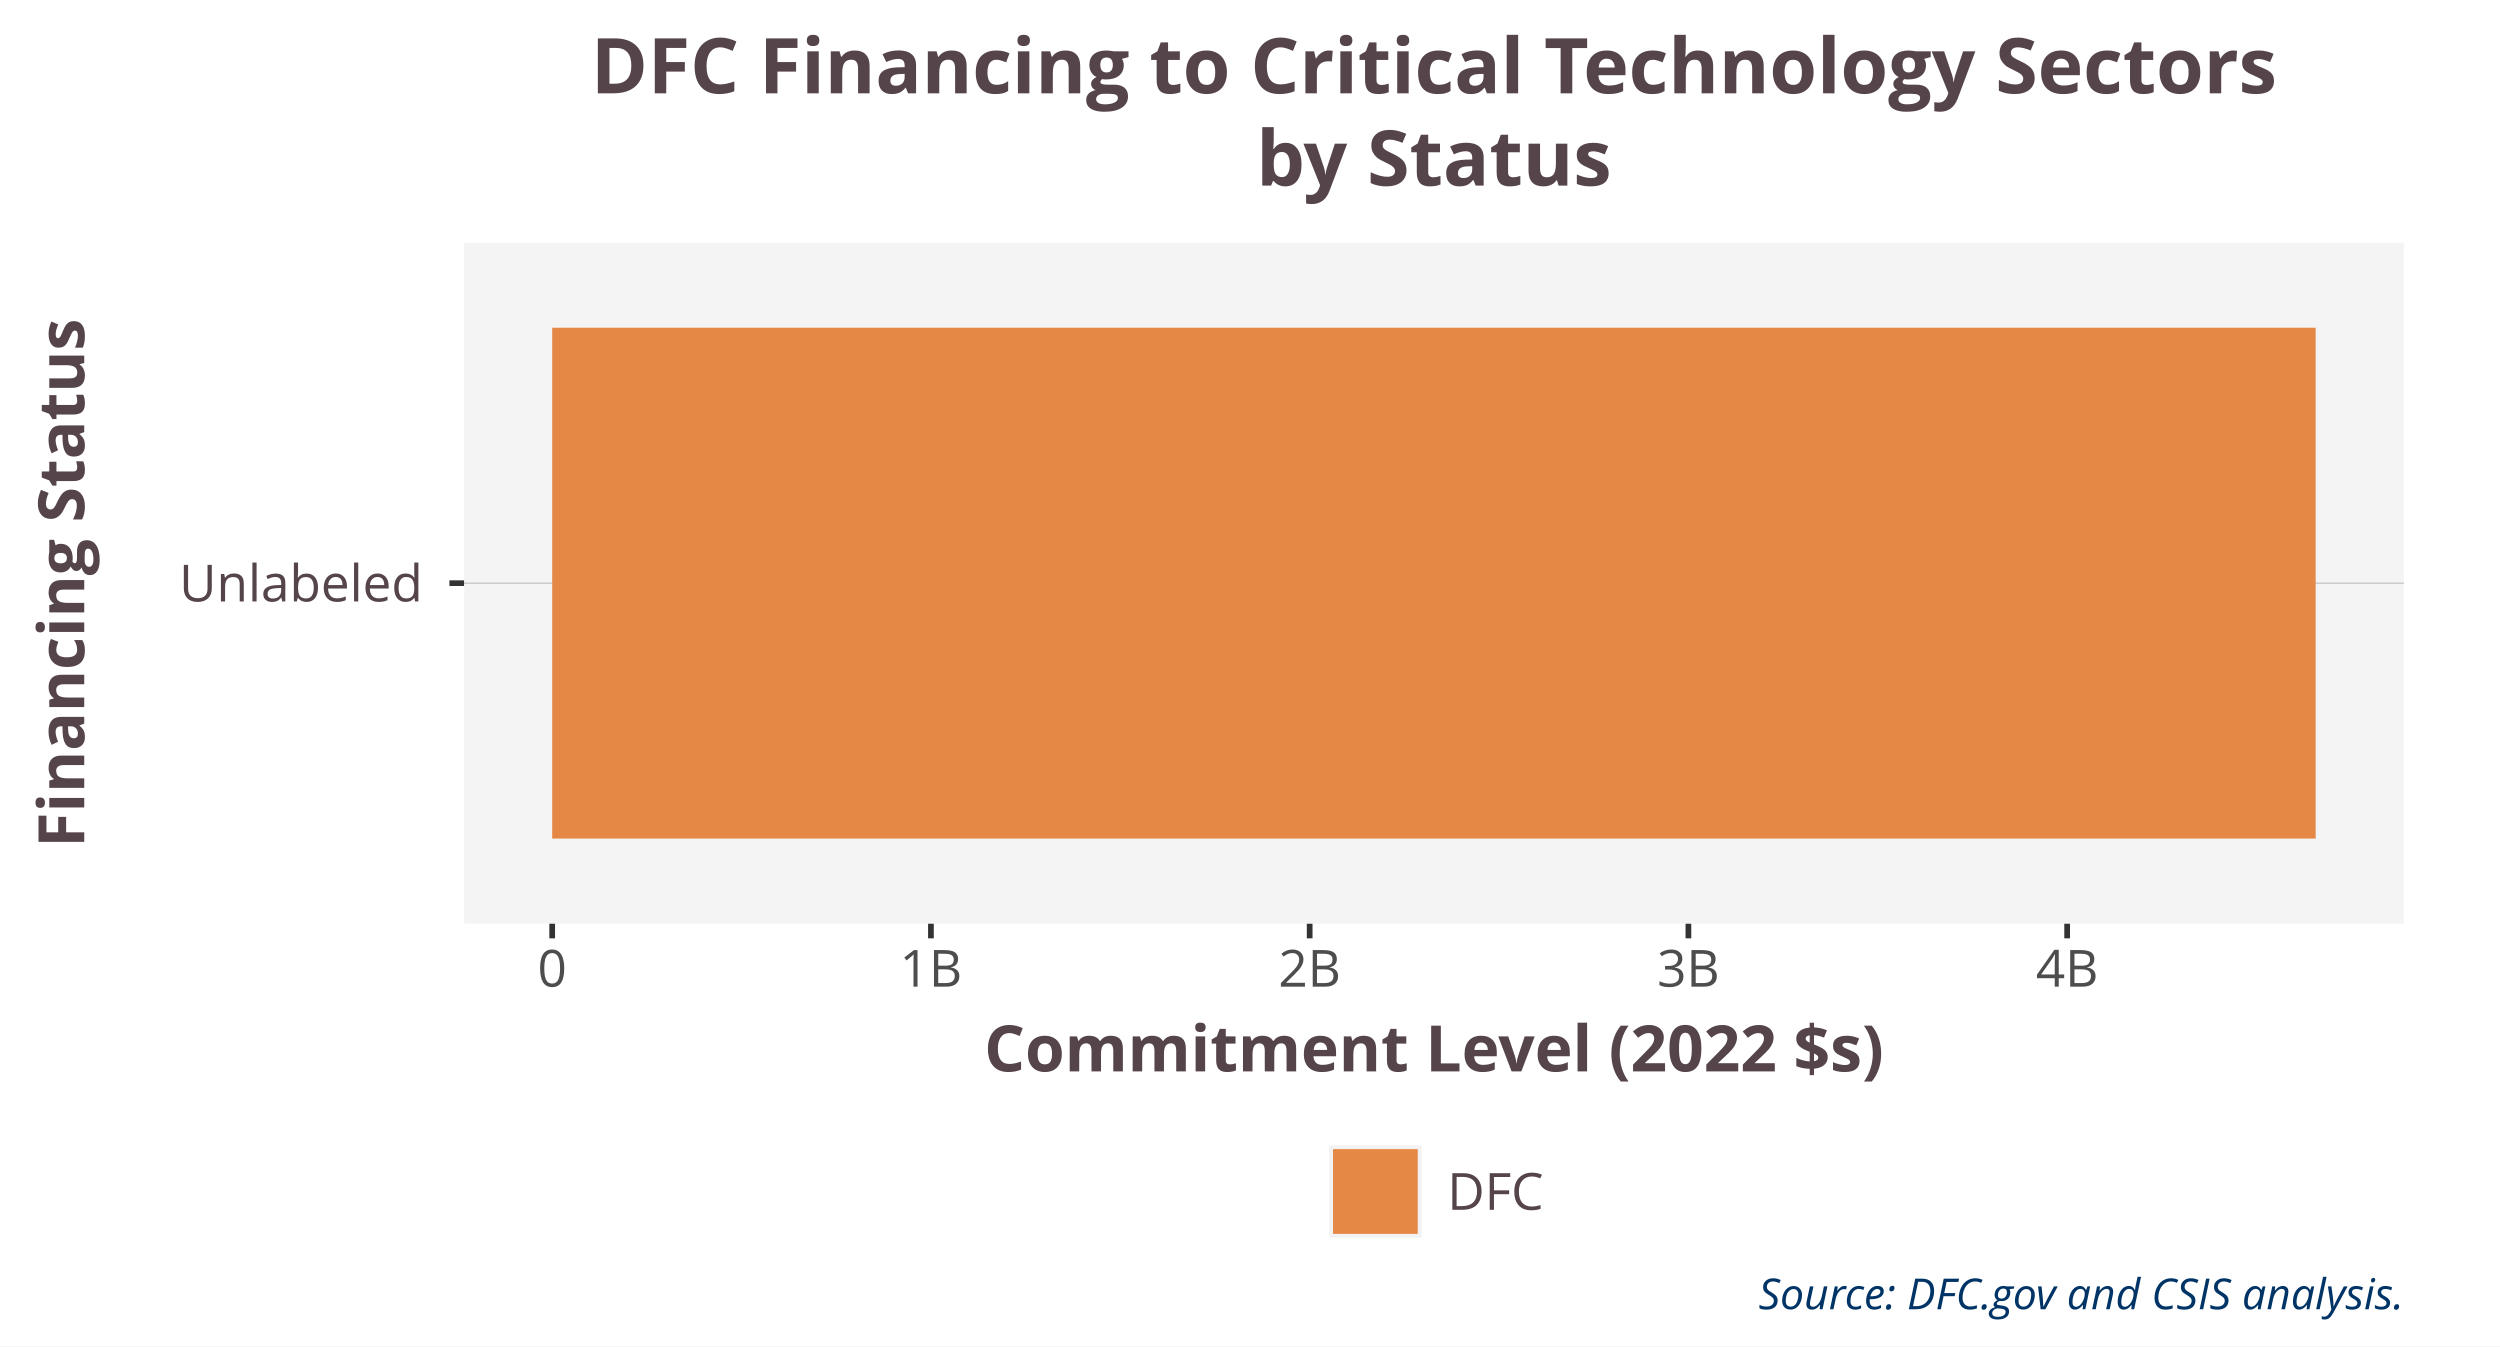
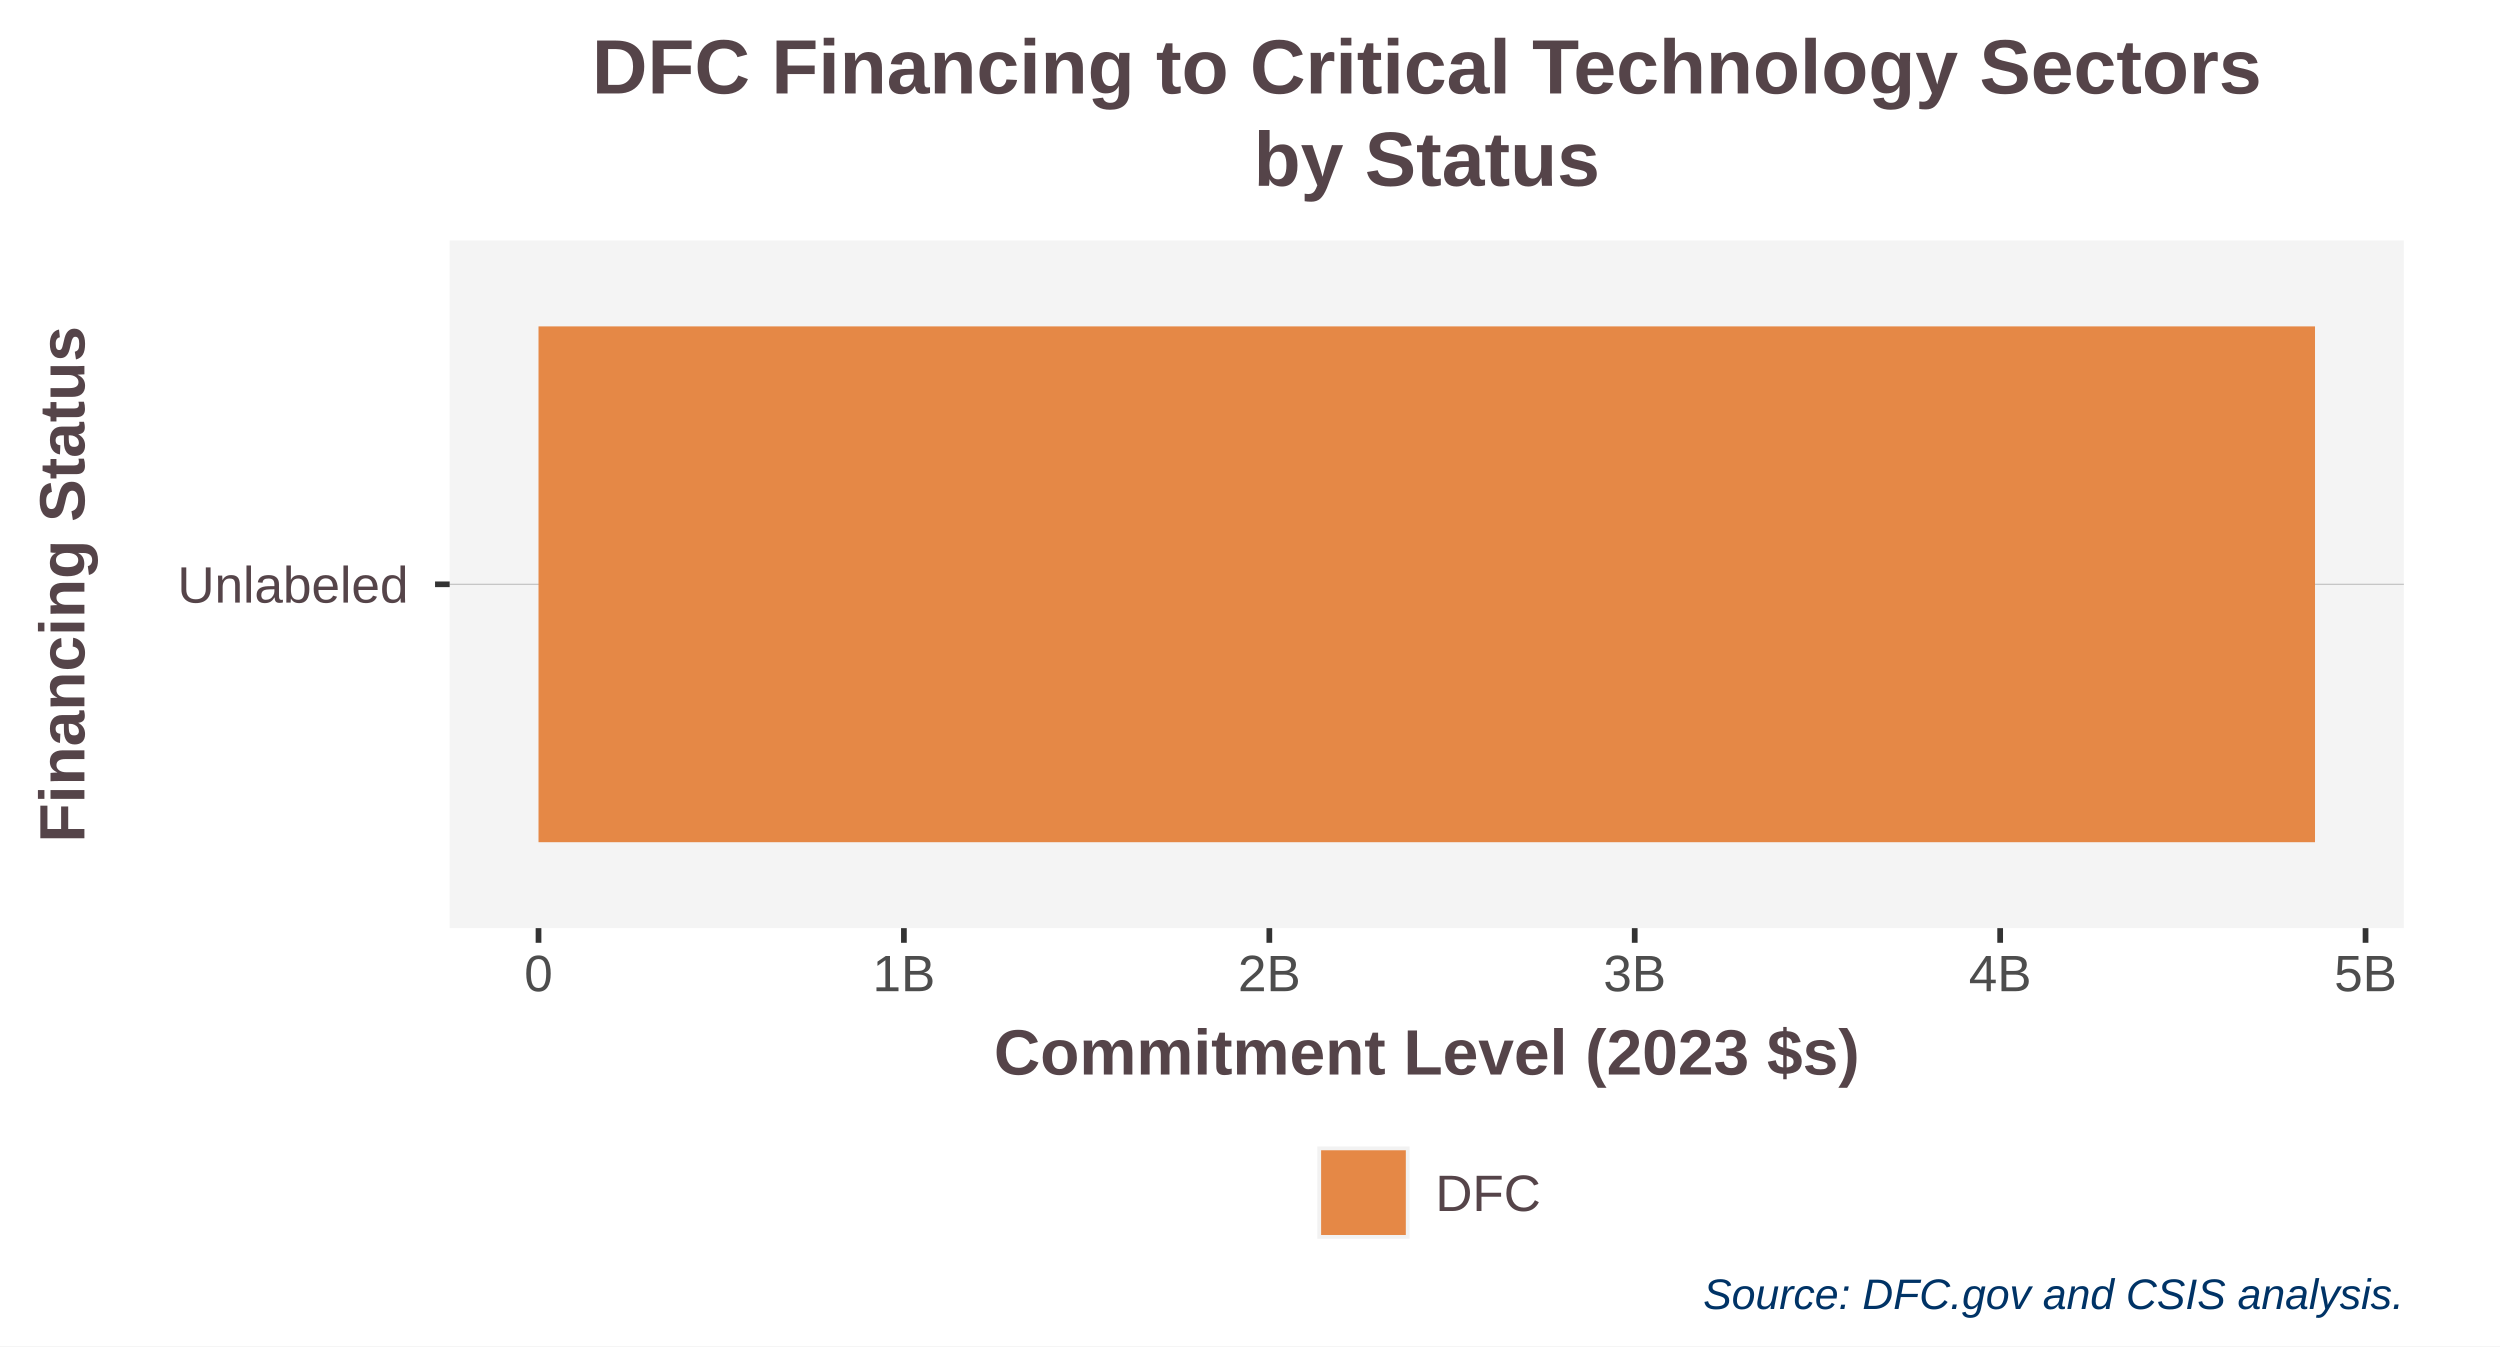
<svg xmlns="http://www.w3.org/2000/svg" class="svglite" width="468.00pt" height="252.00pt" viewBox="0 0 468.00 252.00">
  <defs>
    <style type="text/css">
    .svglite line, .svglite polyline, .svglite polygon, .svglite path, .svglite rect, .svglite circle {
      fill: none;
      stroke: #000000;
      stroke-linecap: round;
      stroke-linejoin: round;
      stroke-miterlimit: 10.00;
    }
    .svglite text {
      white-space: pre;
    }
  </style>
  </defs>
  <rect width="100%" height="100%" style="stroke: none; fill: #FFFFFF;" />
  <defs>
    <clipPath id="cpMC4wMHw0NjguMDB8MC4wMHwyNTIuMDA=">
      <rect x="0.00" y="0.00" width="468.00" height="252.00" />
    </clipPath>
  </defs>
  <g clip-path="url(#cpMC4wMHw0NjguMDB8MC4wMHwyNTIuMDA=)">
    <rect x="0.00" y="0.00" width="468.00" height="252.00" style="stroke-width: 1.07; stroke: #FFFFFF; fill: #FFFFFF;" />
  </g>
  <defs>
-     <clipPath id="cpODYuODd8NDUwLjAwfDQ1LjQxfDE3Mi45Mg==">
-       <rect x="86.87" y="45.41" width="363.13" height="127.51" />
+     <clipPath id="cpODQuMTh8NDUwLjAwfDQ1LjAxfDE3My43NQ==">
+       <rect x="84.18" y="45.01" width="365.82" height="128.74" />
    </clipPath>
  </defs>
-   <g clip-path="url(#cpODYuODd8NDUwLjAwfDQ1LjQxfDE3Mi45Mg==)">
-     <rect x="86.87" y="45.41" width="363.13" height="127.51" style="stroke-width: 1.07; stroke: none; fill: #F4F4F4;" />
-     <polyline points="86.87,109.17 450.00,109.17 " style="stroke-width: 0.21; stroke: #BEBEBE; stroke-linecap: butt;" />
-     <rect x="103.37" y="61.35" width="330.12" height="95.63" style="stroke-width: 1.07; stroke: none; stroke-linecap: butt; stroke-linejoin: miter; fill: #E58846;" />
+   <g clip-path="url(#cpODQuMTh8NDUwLjAwfDQ1LjAxfDE3My43NQ==)">
+     <rect x="84.18" y="45.01" width="365.82" height="128.74" style="stroke-width: 1.07; stroke: none; fill: #F4F4F4;" />
+     <polyline points="84.18,109.38 450.00,109.38 " style="stroke-width: 0.21; stroke: #BEBEBE; stroke-linecap: butt;" />
+     <rect x="100.81" y="61.10" width="332.56" height="96.56" style="stroke-width: 1.07; stroke: none; stroke-linecap: butt; stroke-linejoin: miter; fill: #E58846;" />
  </g>
  <g clip-path="url(#cpMC4wMHw0NjguMDB8MC4wMHwyNTIuMDA=)">
-     <text x="79.15" y="112.59" text-anchor="end" style="font-size: 9.60px;fill: #554449; font-family: &quot;Open Sans&quot;;" textLength="45.55px" lengthAdjust="spacingAndGlyphs">Unlabeled</text>
-     <polyline points="84.13,109.17 86.87,109.17 " style="stroke-width: 1.07; stroke: #333333; stroke-linecap: butt;" />
-     <polyline points="103.37,175.66 103.37,172.92 " style="stroke-width: 1.07; stroke: #333333; stroke-linecap: butt;" />
-     <polyline points="174.27,175.66 174.27,172.92 " style="stroke-width: 1.07; stroke: #333333; stroke-linecap: butt;" />
-     <polyline points="245.17,175.66 245.17,172.92 " style="stroke-width: 1.07; stroke: #333333; stroke-linecap: butt;" />
-     <polyline points="316.07,175.66 316.07,172.92 " style="stroke-width: 1.07; stroke: #333333; stroke-linecap: butt;" />
-     <polyline points="386.97,175.66 386.97,172.92 " style="stroke-width: 1.07; stroke: #333333; stroke-linecap: butt;" />
-     <text x="103.37" y="184.70" text-anchor="middle" style="font-size: 9.60px;fill: #4D4D4D; font-family: &quot;Open Sans&quot;;" textLength="5.49px" lengthAdjust="spacingAndGlyphs">0</text>
-     <text x="174.27" y="184.70" text-anchor="middle" style="font-size: 9.60px;fill: #4D4D4D; font-family: &quot;Open Sans&quot;;" textLength="11.68px" lengthAdjust="spacingAndGlyphs">1B</text>
-     <text x="245.17" y="184.70" text-anchor="middle" style="font-size: 9.60px;fill: #4D4D4D; font-family: &quot;Open Sans&quot;;" textLength="11.68px" lengthAdjust="spacingAndGlyphs">2B</text>
-     <text x="316.07" y="184.70" text-anchor="middle" style="font-size: 9.60px;fill: #4D4D4D; font-family: &quot;Open Sans&quot;;" textLength="11.68px" lengthAdjust="spacingAndGlyphs">3B</text>
-     <text x="386.97" y="184.70" text-anchor="middle" style="font-size: 9.60px;fill: #4D4D4D; font-family: &quot;Open Sans&quot;;" textLength="11.68px" lengthAdjust="spacingAndGlyphs">4B</text>
-     <text x="268.43" y="200.56" text-anchor="middle" style="font-size: 12.00px; font-weight: bold;fill: #554449; font-family: &quot;Open Sans&quot;;" textLength="168.73px" lengthAdjust="spacingAndGlyphs">Commitment Level (2022 $s)</text>
-     <text transform="translate(15.77,109.17) rotate(-90)" text-anchor="middle" style="font-size: 12.00px; font-weight: bold;fill: #554449; font-family: &quot;Open Sans&quot;;" textLength="99.06px" lengthAdjust="spacingAndGlyphs">Financing Status</text>
-     <rect x="246.00" y="214.41" width="44.88" height="17.28" style="stroke-width: 1.07; stroke: none; fill: #FFFFFF;" />
-     <rect x="248.83" y="214.41" width="17.28" height="17.28" style="stroke-width: 1.07; stroke: none; fill: #F2F2F2;" />
-     <rect x="249.54" y="215.12" width="15.86" height="15.86" style="stroke-width: 1.07; stroke: none; stroke-linecap: butt; stroke-linejoin: miter; fill: #E58846;" />
-     <text x="270.94" y="226.47" style="font-size: 9.60px;fill: #554449; font-family: &quot;Open Sans&quot;;" textLength="17.94px" lengthAdjust="spacingAndGlyphs">DFC</text>
-     <text x="268.43" y="17.47" text-anchor="middle" style="font-size: 14.40px; font-weight: bold;fill: #554449; font-family: &quot;Open Sans&quot;;" textLength="316.48px" lengthAdjust="spacingAndGlyphs">DFC Financing to Critical Technology Sectors</text>
-     <text x="268.43" y="34.75" text-anchor="middle" style="font-size: 14.40px; font-weight: bold;fill: #554449; font-family: &quot;Open Sans&quot;;" textLength="66.77px" lengthAdjust="spacingAndGlyphs">by Status</text>
-     <text x="450.00" y="245.09" text-anchor="end" style="font-size: 8.00px; font-style: italic;fill: #003366; font-family: &quot;Open Sans&quot;;" textLength="121.41px" lengthAdjust="spacingAndGlyphs">Source: DFC.gov and CSIS analysis.</text>
+     <text x="76.46" y="112.81" text-anchor="end" style="font-size: 9.60px;fill: #554449; font-family: &quot;Arial&quot;;" textLength="43.20px" lengthAdjust="spacingAndGlyphs">Unlabeled</text>
+     <polyline points="81.44,109.38 84.18,109.38 " style="stroke-width: 1.07; stroke: #333333; stroke-linecap: butt;" />
+     <polyline points="100.81,176.49 100.81,173.75 " style="stroke-width: 1.07; stroke: #333333; stroke-linecap: butt;" />
+     <polyline points="169.21,176.49 169.21,173.75 " style="stroke-width: 1.07; stroke: #333333; stroke-linecap: butt;" />
+     <polyline points="237.62,176.49 237.62,173.75 " style="stroke-width: 1.07; stroke: #333333; stroke-linecap: butt;" />
+     <polyline points="306.02,176.49 306.02,173.75 " style="stroke-width: 1.07; stroke: #333333; stroke-linecap: butt;" />
+     <polyline points="374.43,176.49 374.43,173.75 " style="stroke-width: 1.07; stroke: #333333; stroke-linecap: butt;" />
+     <polyline points="442.83,176.49 442.83,173.75 " style="stroke-width: 1.07; stroke: #333333; stroke-linecap: butt;" />
+     <text x="100.81" y="185.55" text-anchor="middle" style="font-size: 9.60px;fill: #4D4D4D; font-family: &quot;Arial&quot;;" textLength="5.34px" lengthAdjust="spacingAndGlyphs">0</text>
+     <text x="169.21" y="185.55" text-anchor="middle" style="font-size: 9.60px;fill: #4D4D4D; font-family: &quot;Arial&quot;;" textLength="11.73px" lengthAdjust="spacingAndGlyphs">1B</text>
+     <text x="237.62" y="185.55" text-anchor="middle" style="font-size: 9.60px;fill: #4D4D4D; font-family: &quot;Arial&quot;;" textLength="11.73px" lengthAdjust="spacingAndGlyphs">2B</text>
+     <text x="306.02" y="185.55" text-anchor="middle" style="font-size: 9.60px;fill: #4D4D4D; font-family: &quot;Arial&quot;;" textLength="11.73px" lengthAdjust="spacingAndGlyphs">3B</text>
+     <text x="374.43" y="185.55" text-anchor="middle" style="font-size: 9.60px;fill: #4D4D4D; font-family: &quot;Arial&quot;;" textLength="11.73px" lengthAdjust="spacingAndGlyphs">4B</text>
+     <text x="442.83" y="185.55" text-anchor="middle" style="font-size: 9.60px;fill: #4D4D4D; font-family: &quot;Arial&quot;;" textLength="11.73px" lengthAdjust="spacingAndGlyphs">5B</text>
+     <text x="267.09" y="201.15" text-anchor="middle" style="font-size: 12.00px; font-weight: bold;fill: #554449; font-family: &quot;Arial&quot;;" textLength="162.06px" lengthAdjust="spacingAndGlyphs">Commitment Level (2023 $s)</text>
+     <text transform="translate(15.80,109.38) rotate(-90)" text-anchor="middle" style="font-size: 12.00px; font-weight: bold;fill: #554449; font-family: &quot;Arial&quot;;" textLength="96.67px" lengthAdjust="spacingAndGlyphs">Financing Status</text>
+     <rect x="243.77" y="214.62" width="46.65" height="17.28" style="stroke-width: 1.07; stroke: none; fill: #FFFFFF;" />
+     <rect x="246.60" y="214.62" width="17.28" height="17.28" style="stroke-width: 1.07; stroke: none; fill: #F2F2F2;" />
+     <rect x="247.31" y="215.33" width="15.86" height="15.86" style="stroke-width: 1.07; stroke: none; stroke-linecap: butt; stroke-linejoin: miter; fill: #E58846;" />
+     <text x="268.71" y="226.70" style="font-size: 9.60px;fill: #554449; font-family: &quot;Arial&quot;;" textLength="19.71px" lengthAdjust="spacingAndGlyphs">DFC</text>
+     <text x="267.09" y="17.50" text-anchor="middle" style="font-size: 14.40px; font-weight: bold;fill: #554449; font-family: &quot;Arial&quot;;" textLength="312.41px" lengthAdjust="spacingAndGlyphs">DFC Financing to Critical Technology Sectors</text>
+     <text x="267.09" y="34.78" text-anchor="middle" style="font-size: 14.40px; font-weight: bold;fill: #554449; font-family: &quot;Arial&quot;;" textLength="64.79px" lengthAdjust="spacingAndGlyphs">by Status</text>
+     <text x="450.00" y="245.05" text-anchor="end" style="font-size: 8.00px; font-style: italic;fill: #003366; font-family: &quot;Arial&quot;;" textLength="131.20px" lengthAdjust="spacingAndGlyphs">Source: DFC.gov and CSIS analysis.</text>
  </g>
</svg>
